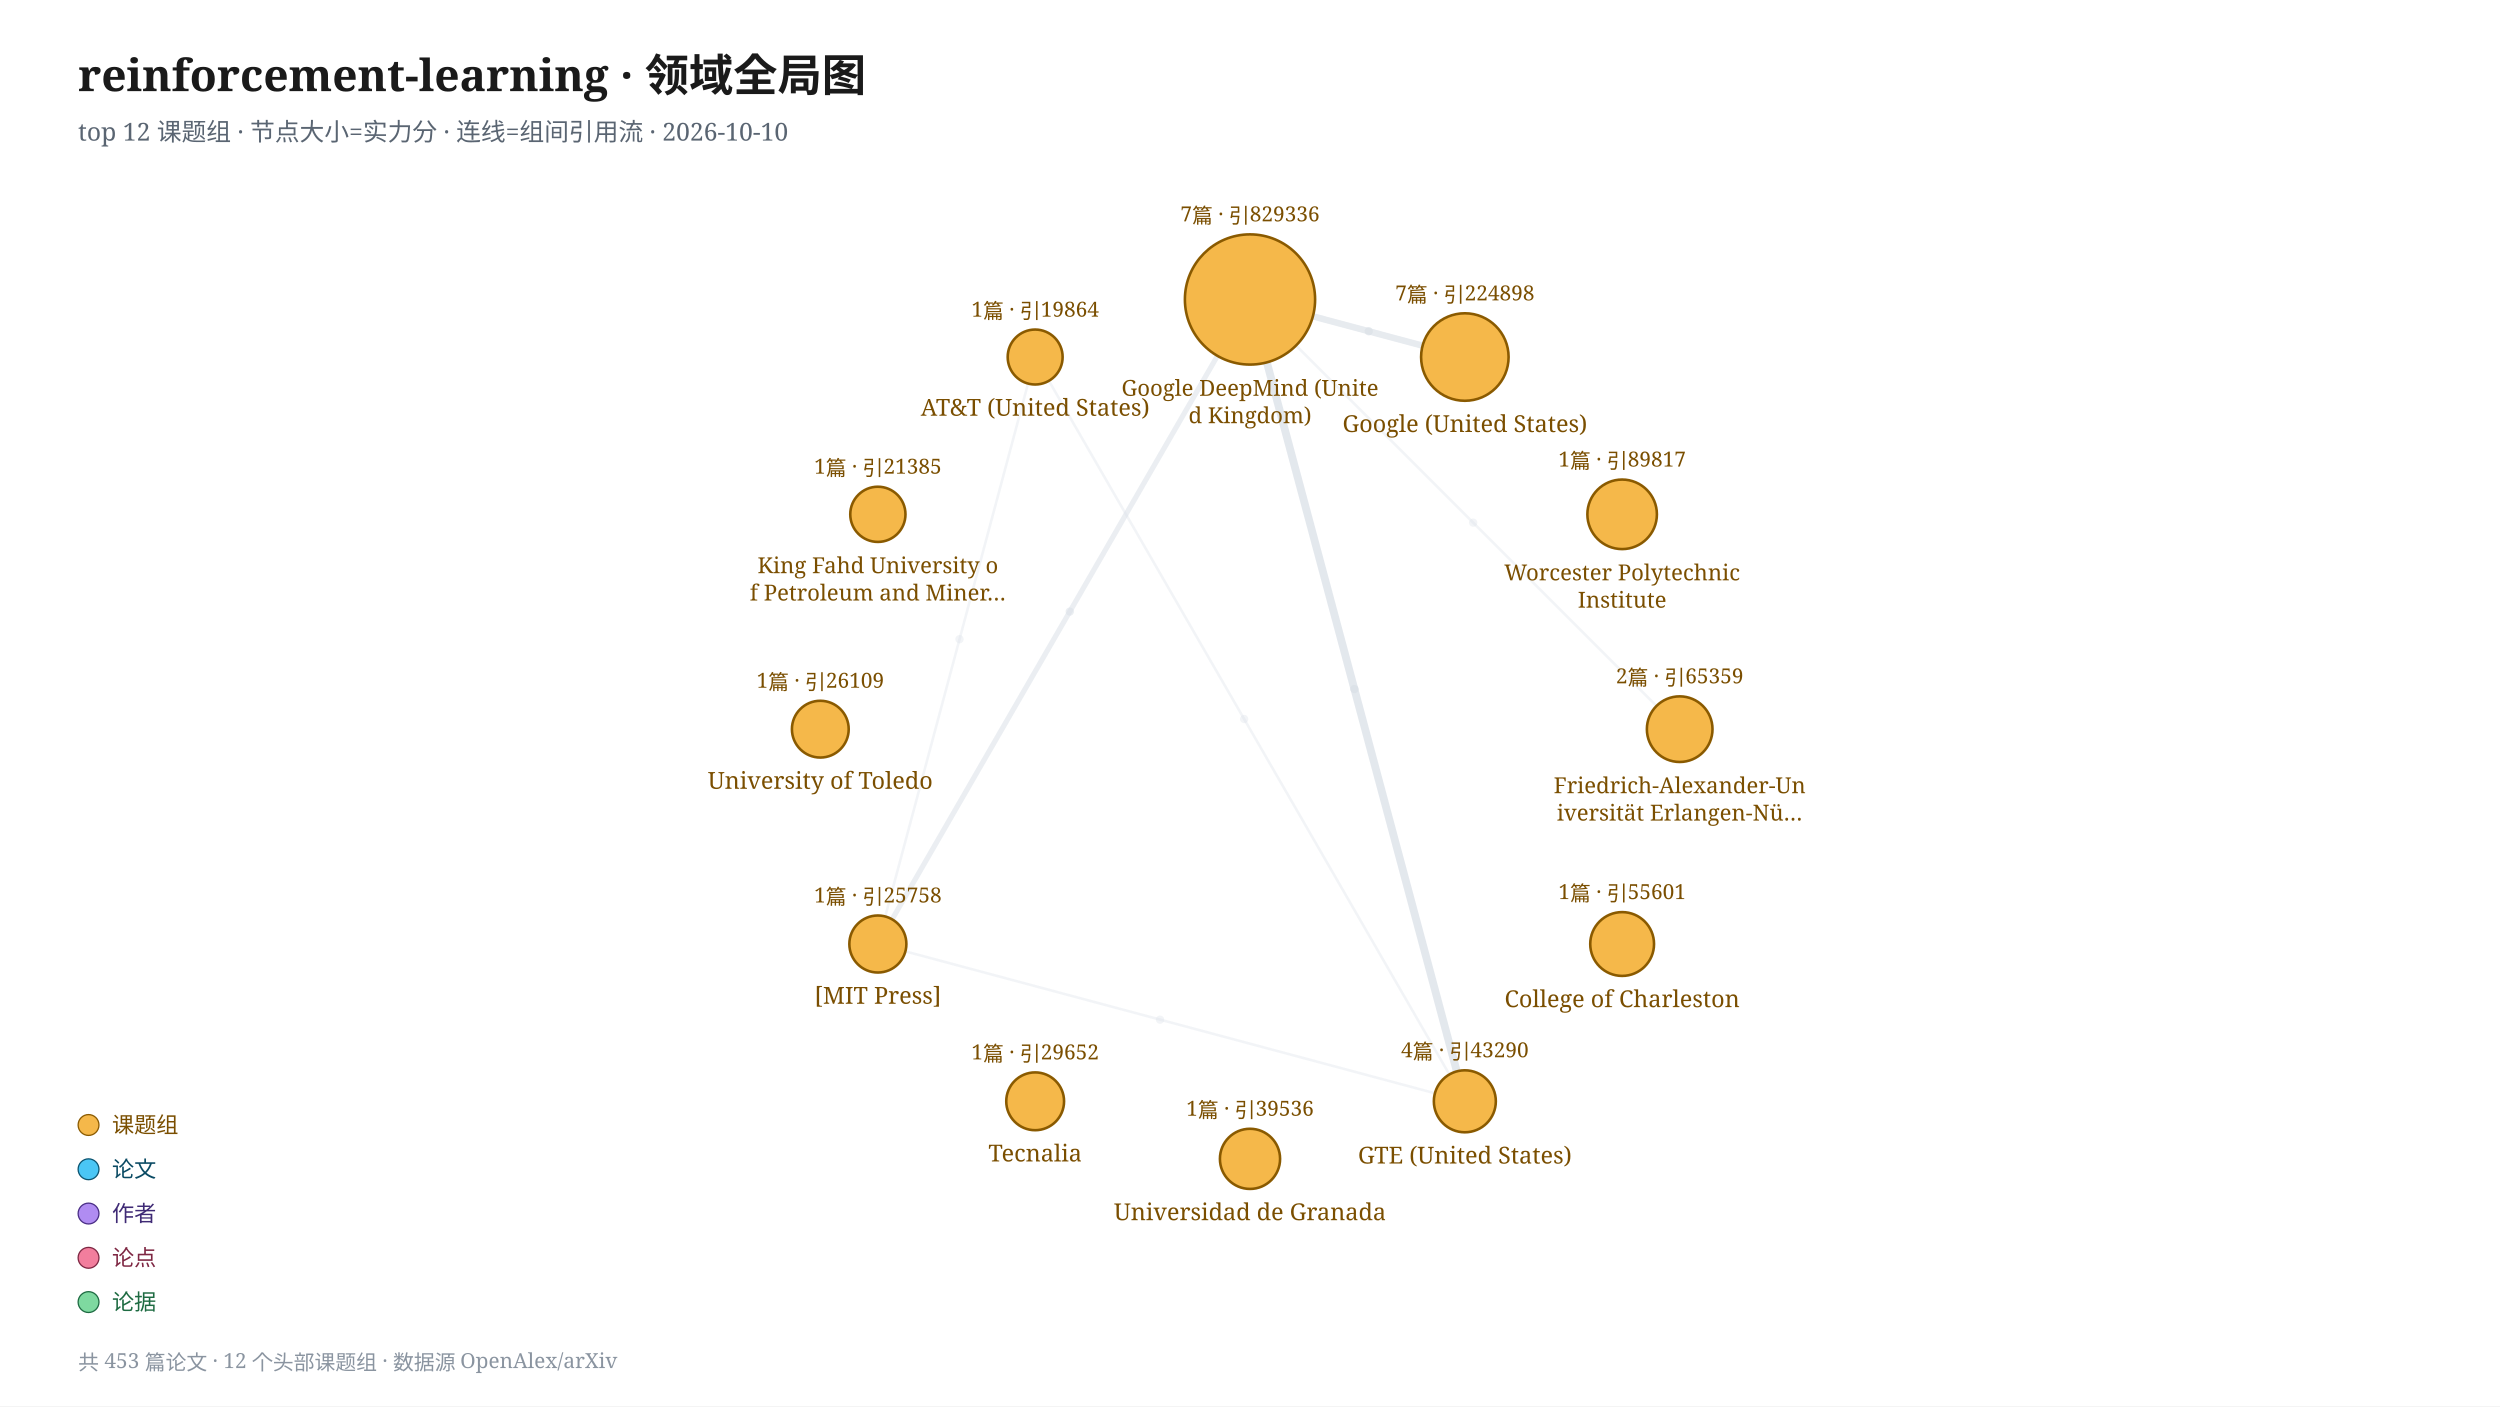
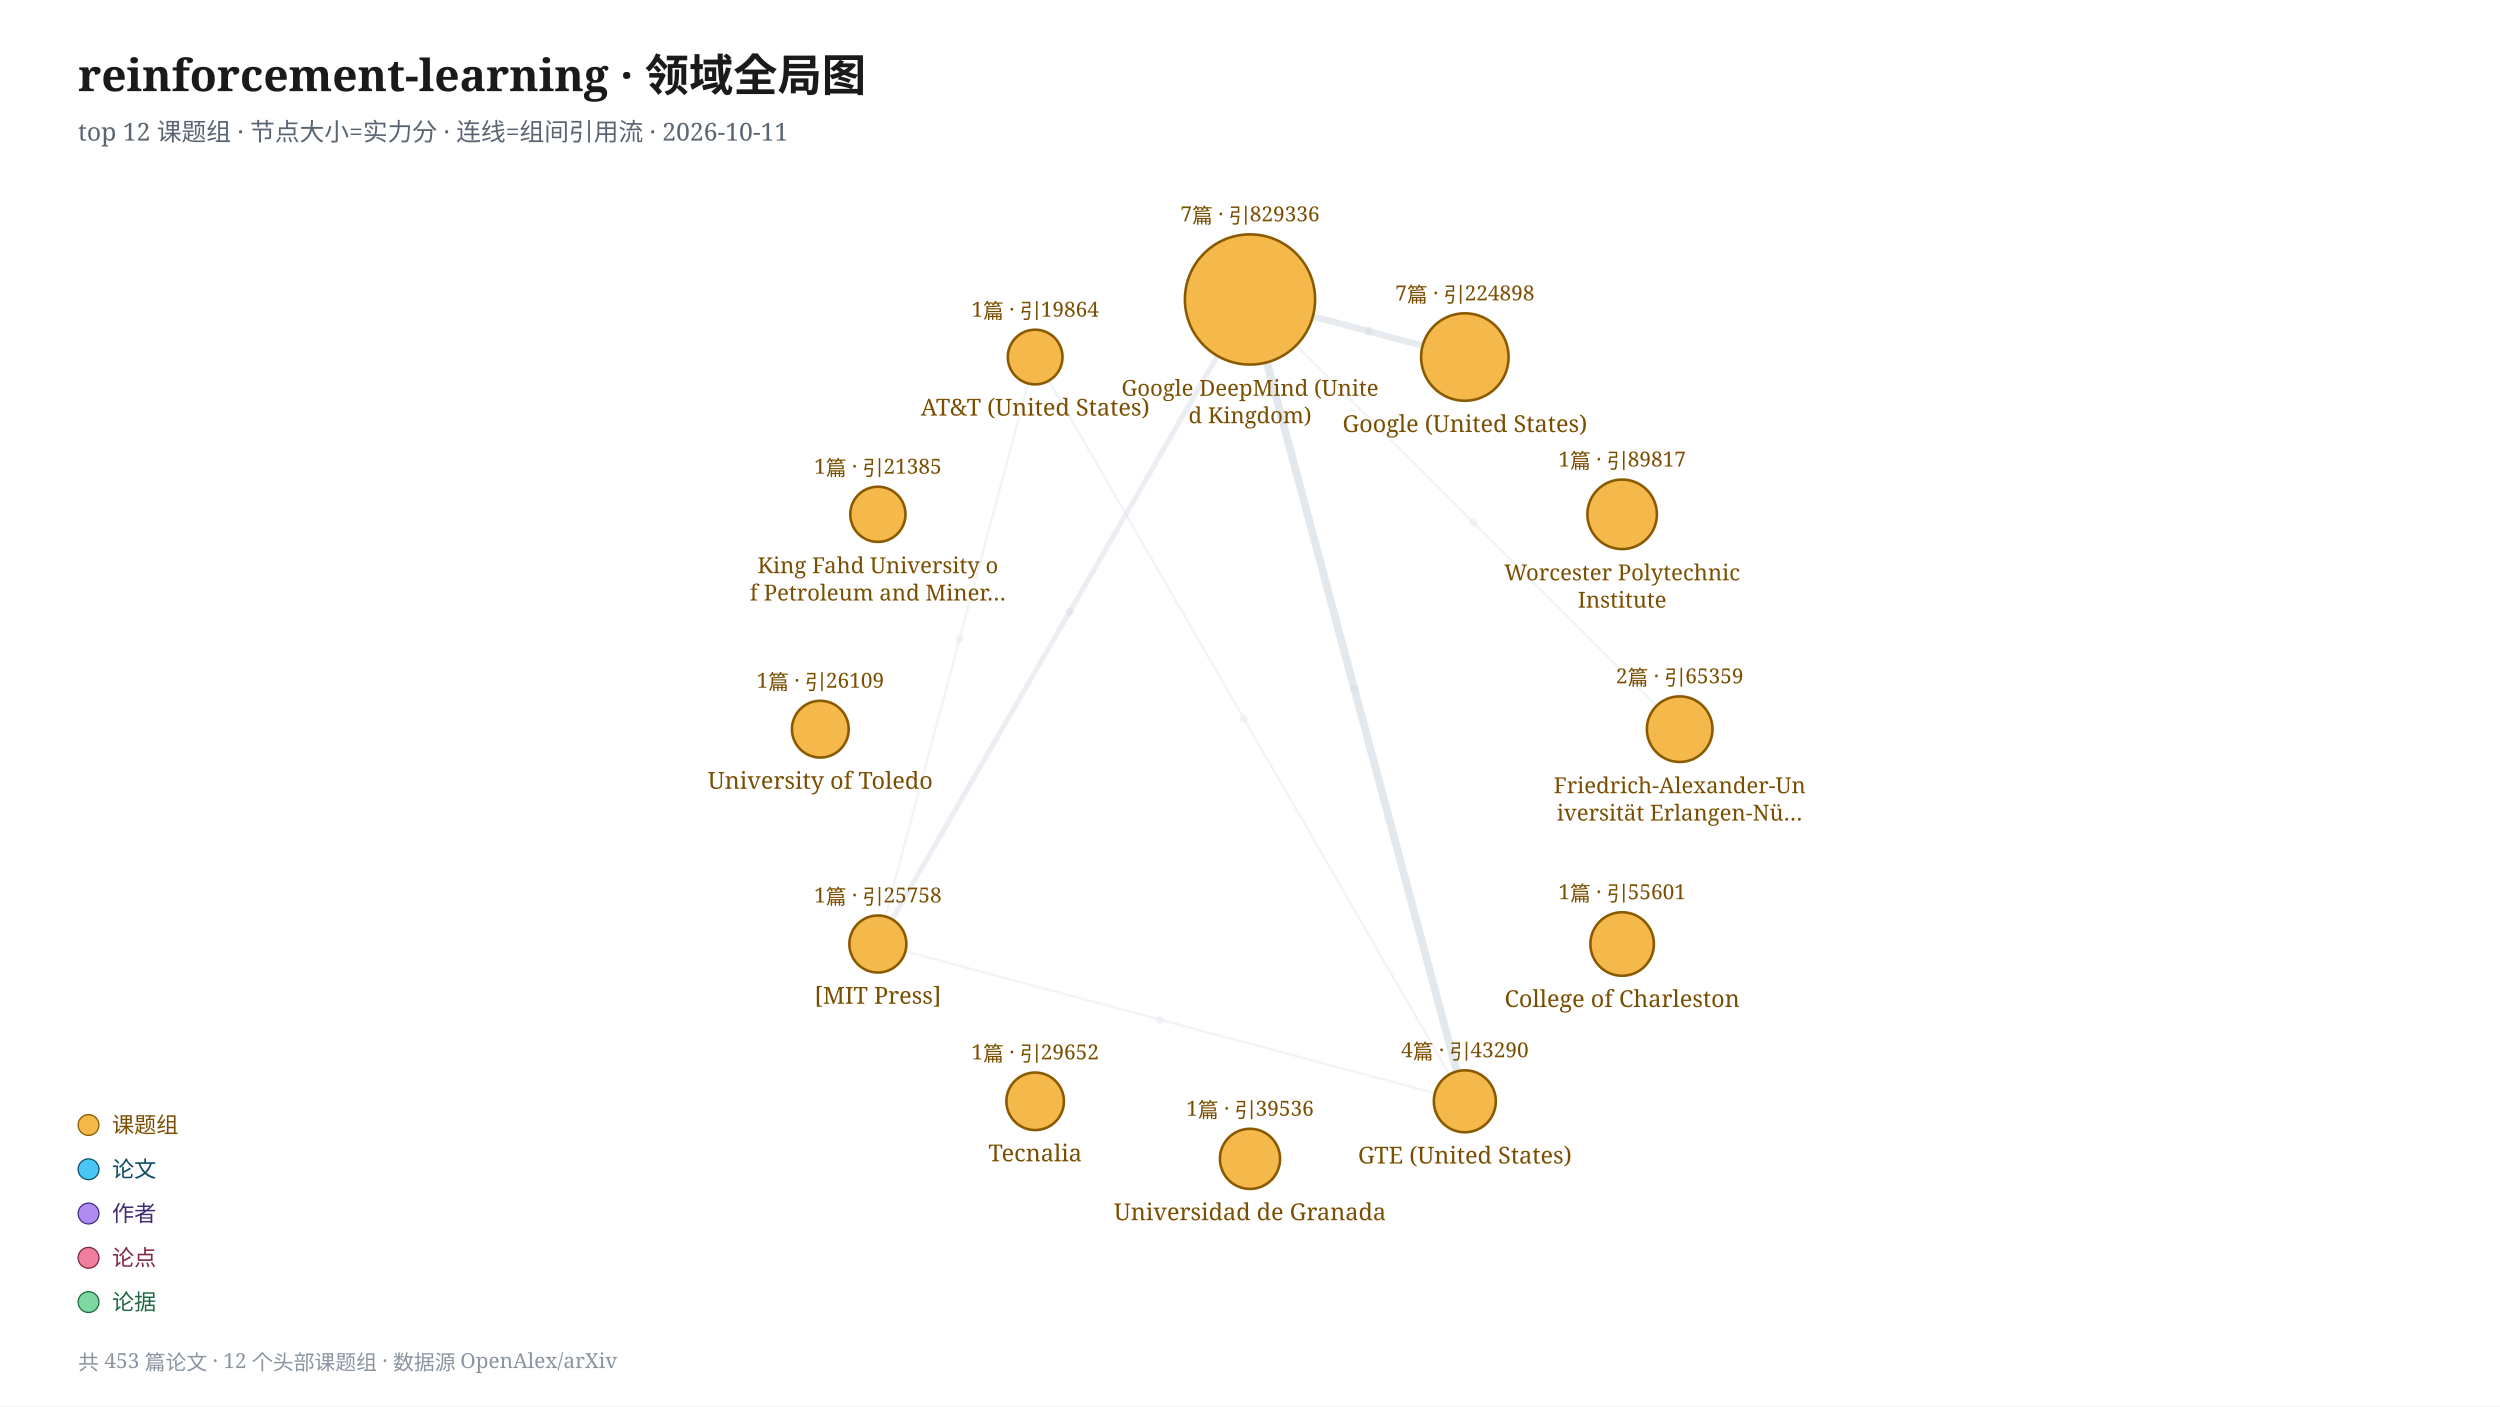
<svg xmlns="http://www.w3.org/2000/svg" width="1920" height="1080" viewBox="0 0 1920 1080">
  <defs>
    <filter id="glow">
      <feGaussianBlur stdDeviation="9" result="b" />
      <feMerge>
        <feMergeNode in="b" />
        <feMergeNode in="SourceGraphic" />
      </feMerge>
    </filter>
    <filter id="soft">
      <feGaussianBlur stdDeviation="4" result="b" />
      <feMerge>
        <feMergeNode in="b" />
        <feMergeNode in="SourceGraphic" />
      </feMerge>
    </filter>
  </defs>
  <rect width="1920" height="1080" fill="#FFFFFF" />
  <text x="60" y="70" fill="#1A1A1A" font-family="Georgia, 'Songti SC', serif" font-size="34" font-weight="bold">reinforcement-learning · 领域全局图</text>
-   <text x="60" y="108" fill="#5A6572" font-family="Georgia, serif" font-size="19">top 12 课题组 · 节点大小=实力分 · 连线=组间引用流 · 2026-10-10</text>
+   <text x="60" y="108" fill="#5A6572" font-family="Georgia, serif" font-size="19">top 12 课题组 · 节点大小=实力分 · 连线=组间引用流 · 2026-10-11</text>
  <line x1="960.0" y1="230.0" x2="674.2" y2="725.0" stroke="#DAE0E7" stroke-width="4.0" opacity="0.55" />
  <circle cx="821.6" cy="469.7" r="3.2" fill="#DAE0E7" opacity="0.55" />
  <line x1="960.0" y1="230.0" x2="1125.0" y2="845.8" stroke="#DAE0E7" stroke-width="6.0" opacity="0.75" />
  <circle cx="1040.2" cy="529.2" r="3.2" fill="#DAE0E7" opacity="0.75" />
  <line x1="674.2" y1="725.0" x2="1125.0" y2="845.8" stroke="#DAE0E7" stroke-width="2.0" opacity="0.35" />
  <circle cx="890.9" cy="783.1" r="3.2" fill="#DAE0E7" opacity="0.35" />
  <line x1="1290.0" y1="560.0" x2="960.0" y2="230.0" stroke="#DAE0E7" stroke-width="2.0" opacity="0.35" />
  <circle cx="1131.4" cy="401.4" r="3.2" fill="#DAE0E7" opacity="0.35" />
  <line x1="1125.0" y1="274.2" x2="960.0" y2="230.0" stroke="#DAE0E7" stroke-width="5.0" opacity="0.65" />
  <circle cx="1051.2" cy="254.4" r="3.2" fill="#DAE0E7" opacity="0.65" />
  <line x1="795.0" y1="274.2" x2="1125.0" y2="845.8" stroke="#DAE0E7" stroke-width="2.0" opacity="0.35" />
  <circle cx="955.5" cy="552.2" r="3.2" fill="#DAE0E7" opacity="0.35" />
  <line x1="795.0" y1="274.2" x2="674.2" y2="725.0" stroke="#DAE0E7" stroke-width="2.0" opacity="0.35" />
  <circle cx="736.9" cy="490.9" r="3.2" fill="#DAE0E7" opacity="0.35" />
  <circle cx="960.0" cy="230.0" r="50.0" fill="#F5B84A" stroke="#8A5A00" stroke-width="2" opacity="1.0" />
  <text x="960.0" y="304.0" text-anchor="middle" fill="#7A4E00" font-family="Georgia, serif" font-size="17" opacity="1.0">Google DeepMind (Unite</text>
  <text x="960.0" y="325.0" text-anchor="middle" fill="#7A4E00" font-family="Georgia, serif" font-size="17" opacity="1.0">d Kingdom)</text>
  <text x="960.0" y="170.0" text-anchor="middle" fill="#7A4E00" font-family="Georgia, serif" font-size="16" opacity="1.0">7篇 · 引829336</text>
  <circle cx="1125.0" cy="274.2" r="33.6" fill="#F5B84A" stroke="#8A5A00" stroke-width="2" opacity="1.0" />
  <text x="1125.0" y="331.8" text-anchor="middle" fill="#7A4E00" font-family="Georgia, serif" font-size="18" opacity="1.0">Google (United States)</text>
  <text x="1125.0" y="230.7" text-anchor="middle" fill="#7A4E00" font-family="Georgia, serif" font-size="16" opacity="1.0">7篇 · 引224898</text>
  <circle cx="1245.8" cy="395.0" r="26.7" fill="#F5B84A" stroke="#8A5A00" stroke-width="2" opacity="1.0" />
  <text x="1245.8" y="445.7" text-anchor="middle" fill="#7A4E00" font-family="Georgia, serif" font-size="17" opacity="1.0">Worcester Polytechnic </text>
  <text x="1245.8" y="466.7" text-anchor="middle" fill="#7A4E00" font-family="Georgia, serif" font-size="17" opacity="1.0">Institute</text>
  <text x="1245.8" y="358.3" text-anchor="middle" fill="#7A4E00" font-family="Georgia, serif" font-size="16" opacity="1.0">1篇 · 引89817</text>
  <circle cx="1290.0" cy="560.0" r="25.2" fill="#F5B84A" stroke="#8A5A00" stroke-width="2" opacity="1.0" />
  <text x="1290.0" y="609.2" text-anchor="middle" fill="#7A4E00" font-family="Georgia, serif" font-size="17" opacity="1.0">Friedrich-Alexander-Un</text>
  <text x="1290.0" y="630.2" text-anchor="middle" fill="#7A4E00" font-family="Georgia, serif" font-size="17" opacity="1.0">iversität Erlangen-Nü…</text>
  <text x="1290.0" y="524.8" text-anchor="middle" fill="#7A4E00" font-family="Georgia, serif" font-size="16" opacity="1.0">2篇 · 引65359</text>
-   <circle cx="1245.8" cy="725.0" r="24.5" fill="#F5B84A" stroke="#8A5A00" stroke-width="2" opacity="1.0" />
-   <text x="1245.8" y="773.5" text-anchor="middle" fill="#7A4E00" font-family="Georgia, serif" font-size="18" opacity="1.0">College of Charleston</text>
-   <text x="1245.8" y="690.5" text-anchor="middle" fill="#7A4E00" font-family="Georgia, serif" font-size="16" opacity="1.0">1篇 · 引55601</text>
+   <circle cx="1245.8" cy="725.0" r="24.4" fill="#F5B84A" stroke="#8A5A00" stroke-width="2" opacity="1.0" />
+   <text x="1245.8" y="773.4" text-anchor="middle" fill="#7A4E00" font-family="Georgia, serif" font-size="18" opacity="1.0">College of Charleston</text>
+   <text x="1245.8" y="690.6" text-anchor="middle" fill="#7A4E00" font-family="Georgia, serif" font-size="16" opacity="1.0">1篇 · 引55601</text>
  <circle cx="1125.0" cy="845.8" r="23.8" fill="#F5B84A" stroke="#8A5A00" stroke-width="2" opacity="1.0" />
  <text x="1125.0" y="893.6" text-anchor="middle" fill="#7A4E00" font-family="Georgia, serif" font-size="18" opacity="1.0">GTE (United States)</text>
  <text x="1125.0" y="812.0" text-anchor="middle" fill="#7A4E00" font-family="Georgia, serif" font-size="16" opacity="1.0">4篇 · 引43290</text>
  <circle cx="960.0" cy="890.0" r="23.1" fill="#F5B84A" stroke="#8A5A00" stroke-width="2" opacity="1.0" />
  <text x="960.0" y="937.1" text-anchor="middle" fill="#7A4E00" font-family="Georgia, serif" font-size="18" opacity="1.0">Universidad de Granada</text>
  <text x="960.0" y="856.9" text-anchor="middle" fill="#7A4E00" font-family="Georgia, serif" font-size="16" opacity="1.0">1篇 · 引39536</text>
-   <circle cx="795.0" cy="845.8" r="22.2" fill="#F5B84A" stroke="#8A5A00" stroke-width="2" opacity="1.0" />
-   <text x="795.0" y="892.0" text-anchor="middle" fill="#7A4E00" font-family="Georgia, serif" font-size="18" opacity="1.0">Tecnalia</text>
+   <circle cx="795.0" cy="845.8" r="22.1" fill="#F5B84A" stroke="#8A5A00" stroke-width="2" opacity="1.0" />
+   <text x="795.0" y="891.9" text-anchor="middle" fill="#7A4E00" font-family="Georgia, serif" font-size="18" opacity="1.0">Tecnalia</text>
  <text x="795.0" y="813.6" text-anchor="middle" fill="#7A4E00" font-family="Georgia, serif" font-size="16" opacity="1.0">1篇 · 引29652</text>
  <circle cx="674.2" cy="725.0" r="21.9" fill="#F5B84A" stroke="#8A5A00" stroke-width="2" opacity="1.0" />
  <text x="674.2" y="770.9" text-anchor="middle" fill="#7A4E00" font-family="Georgia, serif" font-size="18" opacity="1.0">[MIT Press]</text>
  <text x="674.2" y="693.1" text-anchor="middle" fill="#7A4E00" font-family="Georgia, serif" font-size="16" opacity="1.0">1篇 · 引25758</text>
  <circle cx="630.0" cy="560.0" r="21.8" fill="#F5B84A" stroke="#8A5A00" stroke-width="2" opacity="1.0" />
  <text x="630.0" y="605.8" text-anchor="middle" fill="#7A4E00" font-family="Georgia, serif" font-size="18" opacity="1.0">University of Toledo</text>
  <text x="630.0" y="528.2" text-anchor="middle" fill="#7A4E00" font-family="Georgia, serif" font-size="16" opacity="1.0">1篇 · 引26109</text>
  <circle cx="674.2" cy="395.0" r="21.2" fill="#F5B84A" stroke="#8A5A00" stroke-width="2" opacity="1.0" />
  <text x="674.2" y="440.2" text-anchor="middle" fill="#7A4E00" font-family="Georgia, serif" font-size="17" opacity="1.0">King Fahd University o</text>
  <text x="674.2" y="461.2" text-anchor="middle" fill="#7A4E00" font-family="Georgia, serif" font-size="17" opacity="1.0">f Petroleum and Miner…</text>
  <text x="674.2" y="363.8" text-anchor="middle" fill="#7A4E00" font-family="Georgia, serif" font-size="16" opacity="1.0">1篇 · 引21385</text>
-   <circle cx="795.0" cy="274.2" r="21.1" fill="#F5B84A" stroke="#8A5A00" stroke-width="2" opacity="1.0" />
-   <text x="795.0" y="319.3" text-anchor="middle" fill="#7A4E00" font-family="Georgia, serif" font-size="18" opacity="1.0">AT&amp;T (United States)</text>
+   <circle cx="795.0" cy="274.2" r="21.0" fill="#F5B84A" stroke="#8A5A00" stroke-width="2" opacity="1.0" />
+   <text x="795.0" y="319.2" text-anchor="middle" fill="#7A4E00" font-family="Georgia, serif" font-size="18" opacity="1.0">AT&amp;T (United States)</text>
  <text x="795.0" y="243.2" text-anchor="middle" fill="#7A4E00" font-family="Georgia, serif" font-size="16" opacity="1.0">1篇 · 引19864</text>
  <circle cx="68" cy="864" r="8" fill="#F5B84A" stroke="#8A5A00" />
  <text x="86" y="870" fill="#7A4E00" font-family="Georgia, serif" font-size="17">课题组</text>
  <circle cx="68" cy="898" r="8" fill="#4AC6F5" stroke="#0B5470" />
  <text x="86" y="904" fill="#0A4A63" font-family="Georgia, serif" font-size="17">论文</text>
  <circle cx="68" cy="932" r="8" fill="#B08CF2" stroke="#4A2E86" />
  <text x="86" y="938" fill="#3F2A75" font-family="Georgia, serif" font-size="17">作者</text>
  <circle cx="68" cy="966" r="8" fill="#F27E9D" stroke="#7E2743" />
  <text x="86" y="972" fill="#7E2743" font-family="Georgia, serif" font-size="17">论点</text>
  <circle cx="68" cy="1000" r="8" fill="#7ED9A0" stroke="#1E6B42" />
  <text x="86" y="1006" fill="#1E6B42" font-family="Georgia, serif" font-size="17">论据</text>
  <text x="60" y="1052" fill="#8A94A0" font-family="Georgia, serif" font-size="16">共 453 篇论文 · 12 个头部课题组 · 数据源 OpenAlex/arXiv</text>
</svg>
